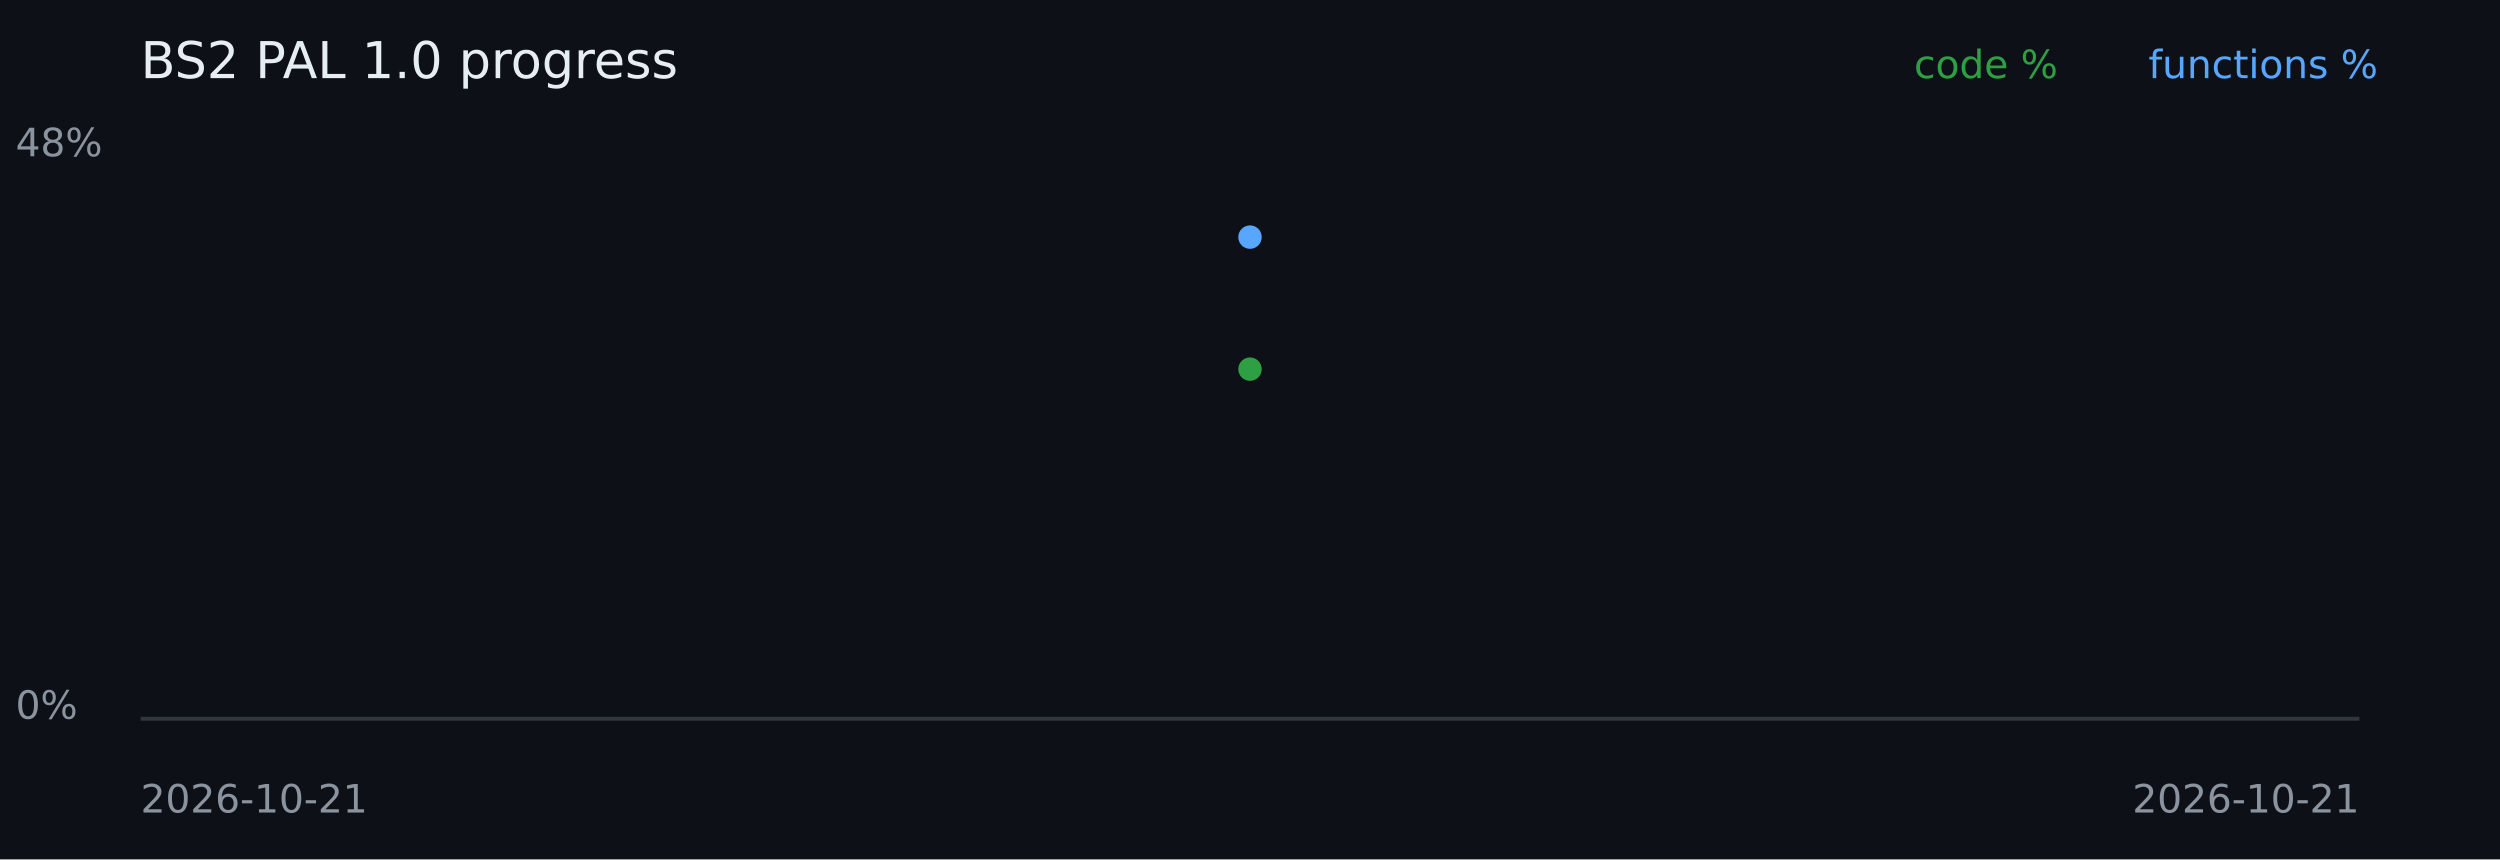
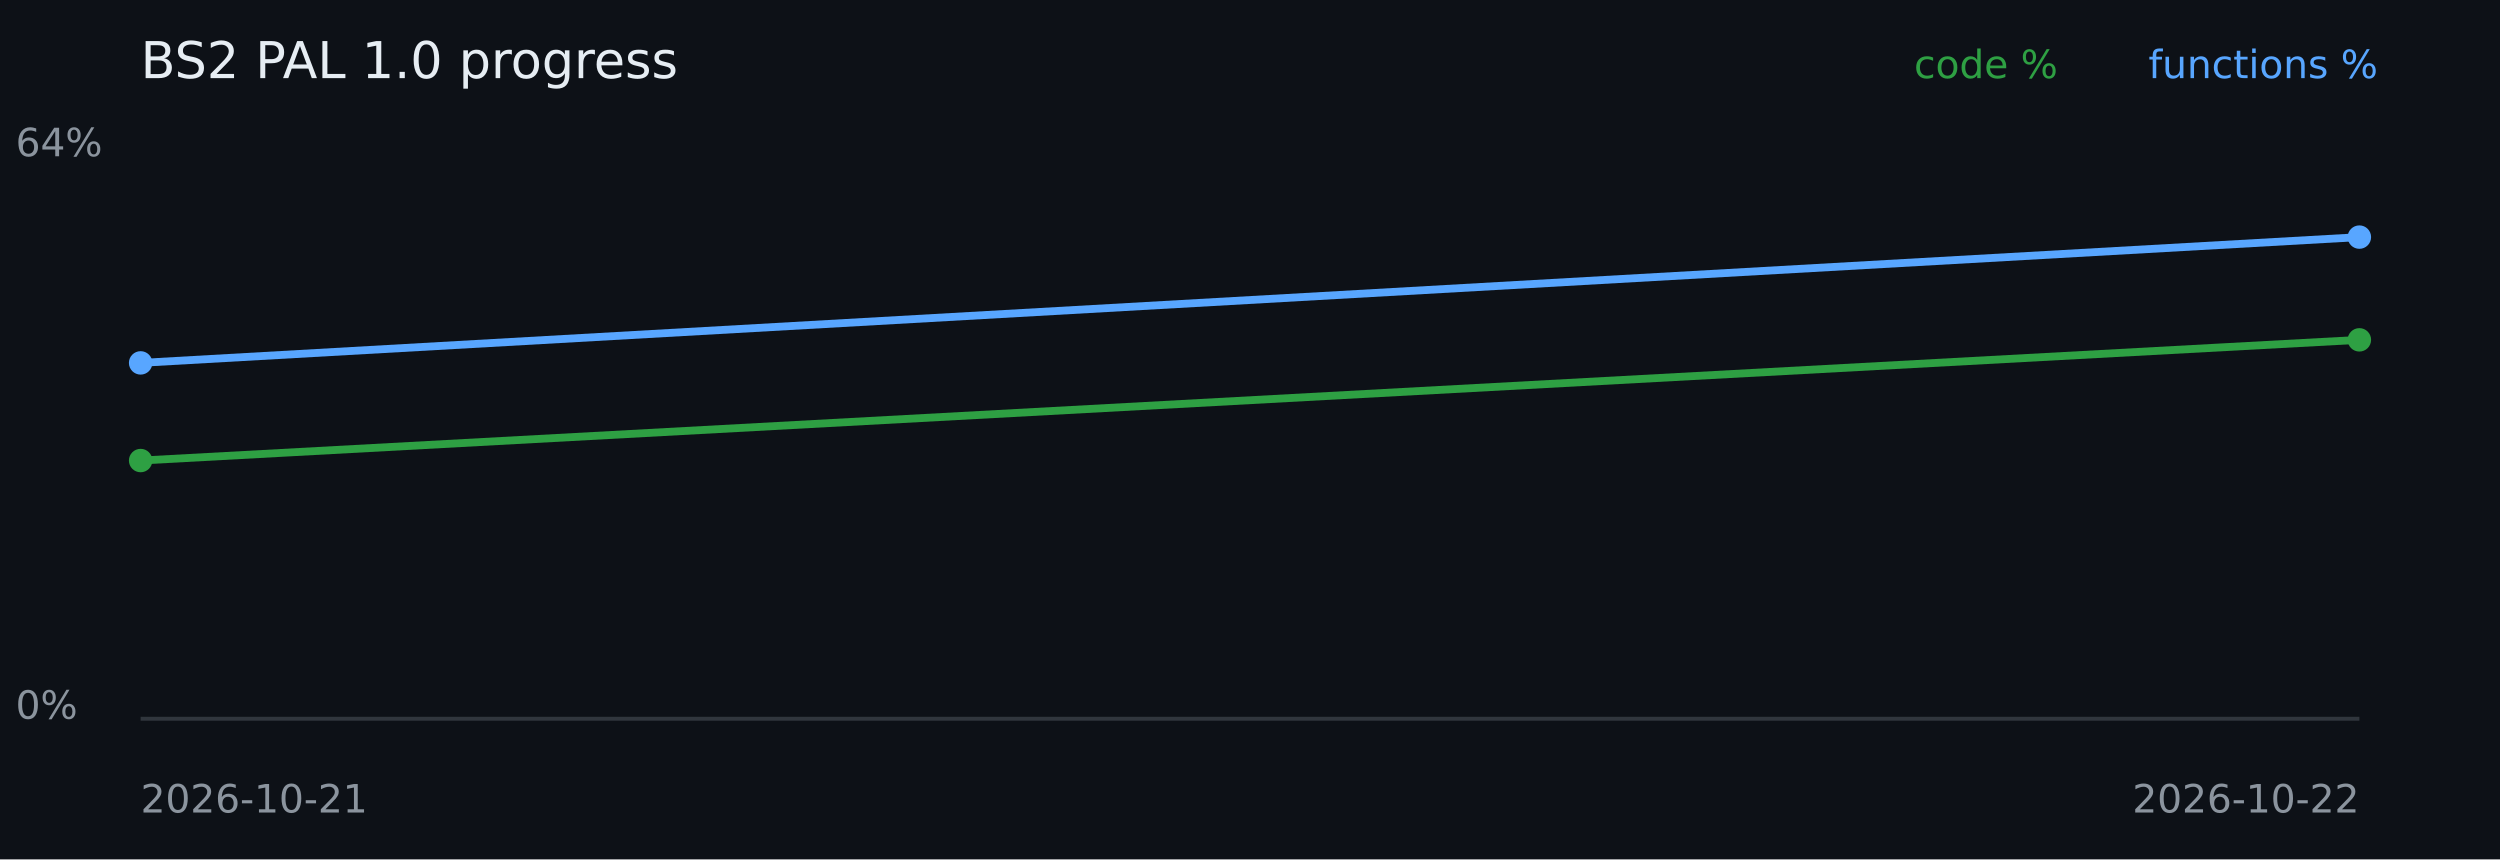
<svg xmlns="http://www.w3.org/2000/svg" width="640" height="220" font-family="Verdana,DejaVu Sans,sans-serif">
  <rect width="100%" height="100%" fill="#0d1117" />
  <text x="36" y="20" font-size="13" fill="#e6edf3">BS2 PAL 1.0 progress</text>
  <line x1="36" y1="184" x2="604" y2="184" stroke="#30363d" />
-   <text x="4" y="40" font-size="10" fill="#8b949e">48%</text>
+   <text x="4" y="40" font-size="10" fill="#8b949e">64%</text>
  <text x="4" y="184" font-size="10" fill="#8b949e">0%</text>
-   <circle cx="320.0" cy="60.7" r="3" fill="#58a6ff" />
-   <circle cx="320.0" cy="94.5" r="3" fill="#2ea043" />
+   <polyline fill="none" stroke="#58a6ff" stroke-width="2" points="36.0,92.9 604.0,60.7" />
+   <circle cx="36.0" cy="92.9" r="3" fill="#58a6ff" />
+   <circle cx="604.0" cy="60.7" r="3" fill="#58a6ff" />
+   <polyline fill="none" stroke="#2ea043" stroke-width="2" points="36.0,117.9 604.0,87.0" />
+   <circle cx="36.0" cy="117.9" r="3" fill="#2ea043" />
+   <circle cx="604.0" cy="87.0" r="3" fill="#2ea043" />
  <text x="490" y="20" font-size="10" fill="#2ea043">code %</text>
  <text x="550" y="20" font-size="10" fill="#58a6ff">functions %</text>
  <text x="36" y="208" font-size="10" fill="#8b949e">2026-10-21</text>
-   <text x="604" y="208" font-size="10" fill="#8b949e" text-anchor="end">2026-10-21</text>
+   <text x="604" y="208" font-size="10" fill="#8b949e" text-anchor="end">2026-10-22</text>
</svg>
